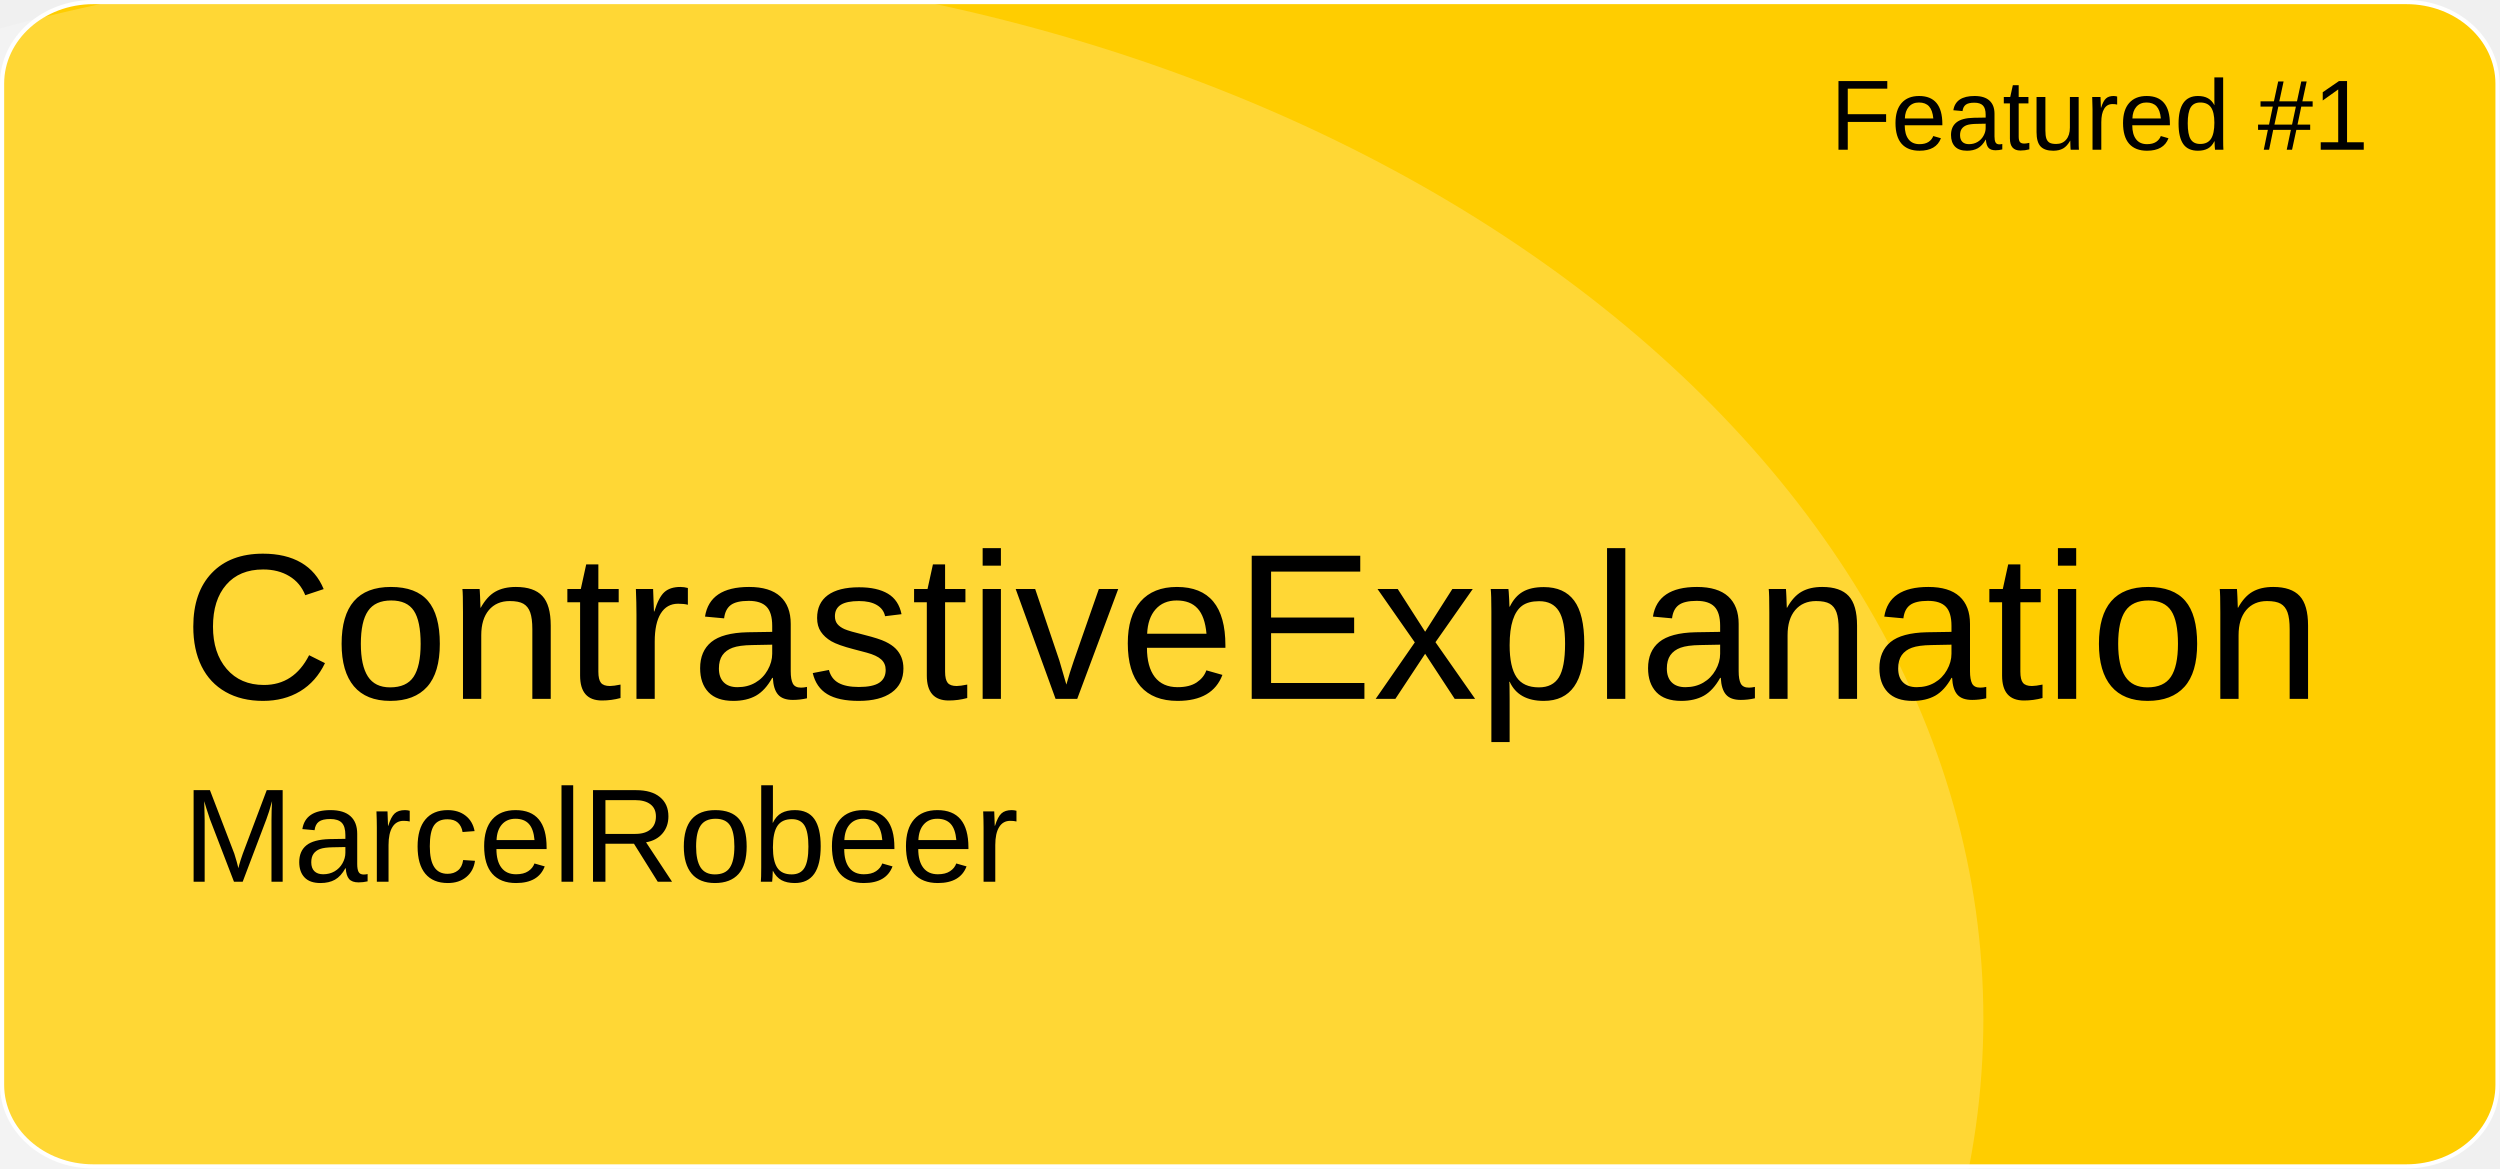
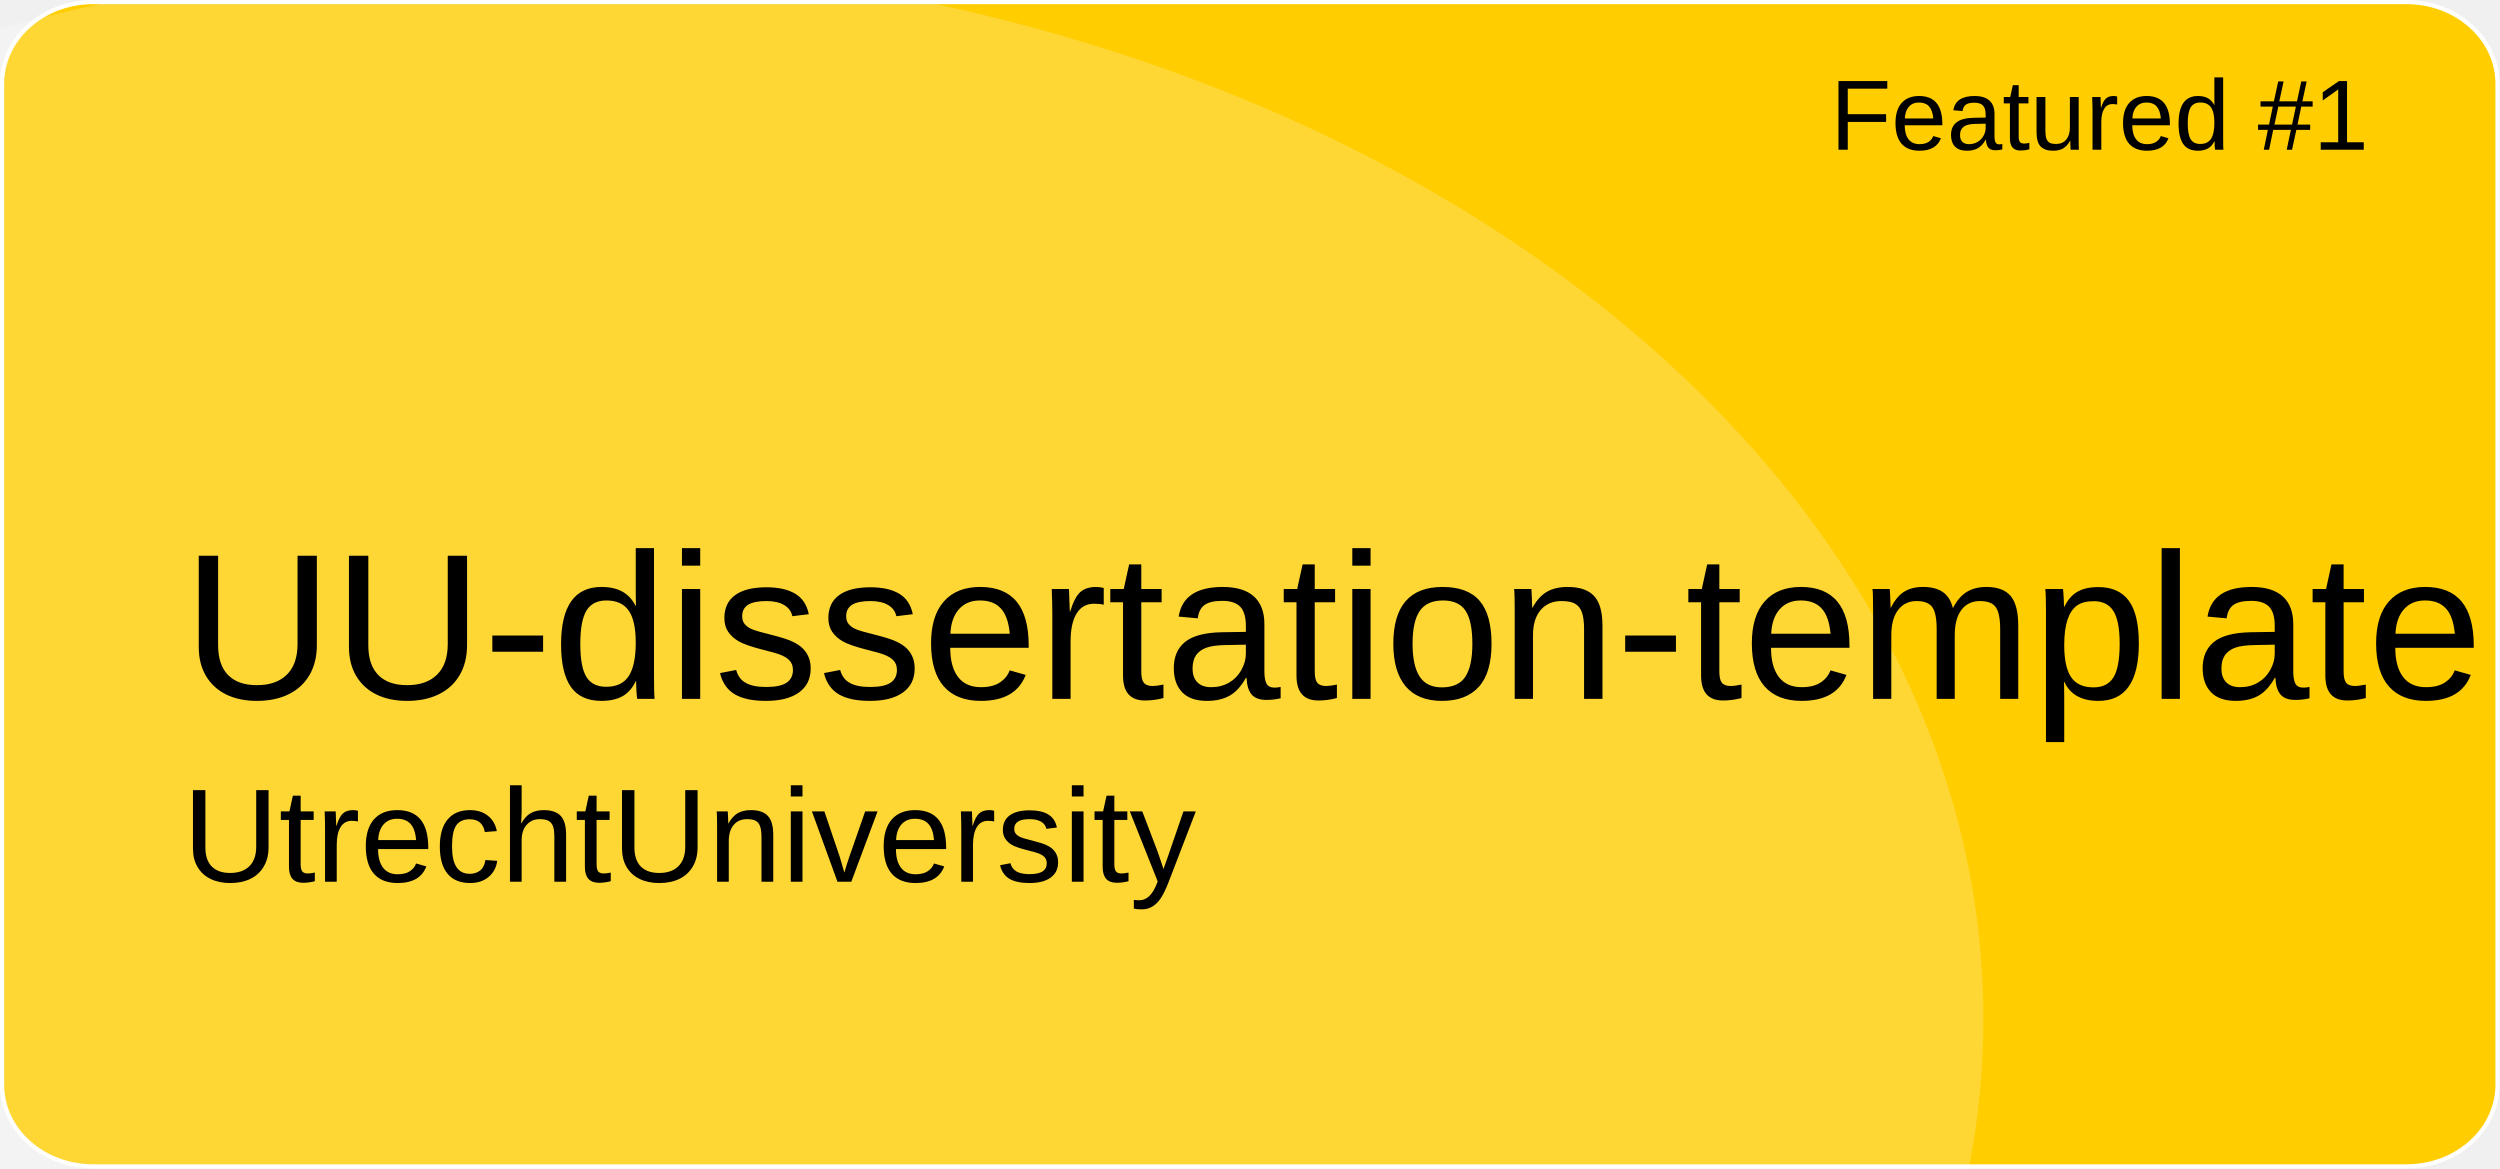
<svg xmlns="http://www.w3.org/2000/svg" version="1.1" id="a" x="0px" y="0px" viewBox="0 0 601 281" style="enable-background:new 0 0 601 281;" xml:space="preserve">
  <style type="text/css">
	.st0{fill:#FFCD00;stroke:#FFFFFF;stroke-miterlimit:10;}
	.st1{opacity:0.21;fill:#FFFFFF;enable-background:new    ;}
	.st2{font-family:'Arial';}
	.st3{font-size:24px;}
	.st4{font-size:50px;}
	.st5{font-size:32px;}
</style>
  <path id="b" class="st0" d="M22.4,0.5h556.1c12.1,0,21.9,8.8,21.9,19.6v240.7c0,10.8-9.8,19.6-21.9,19.6H22.4  c-12.1,0-21.9-8.8-21.9-19.6V20.1C0.5,9.3,10.3,0.5,22.4,0.5z" />
  <ellipse class="st1" cx="124.5" cy="244.9" rx="352.3" ry="254.4" />
  <text transform="matrix(1 0 0 1 440 36)" class="st2 st3">Featured #1</text>
-   <text transform="matrix(1 0 0 1 43.92 168.01)" class="st2 st4">ContrastiveExplanation</text>
-   <text transform="matrix(1 0 0 1 43.92 211.97)" class="st2 st5">MarcelRobeer</text>
+   <text transform="matrix(1 0 0 1 43.92 168.01)" class="st2 st4">UU-dissertation-template</text>
+   <text transform="matrix(1 0 0 1 43.92 211.97)" class="st2 st5">UtrechtUniversity</text>
</svg>
